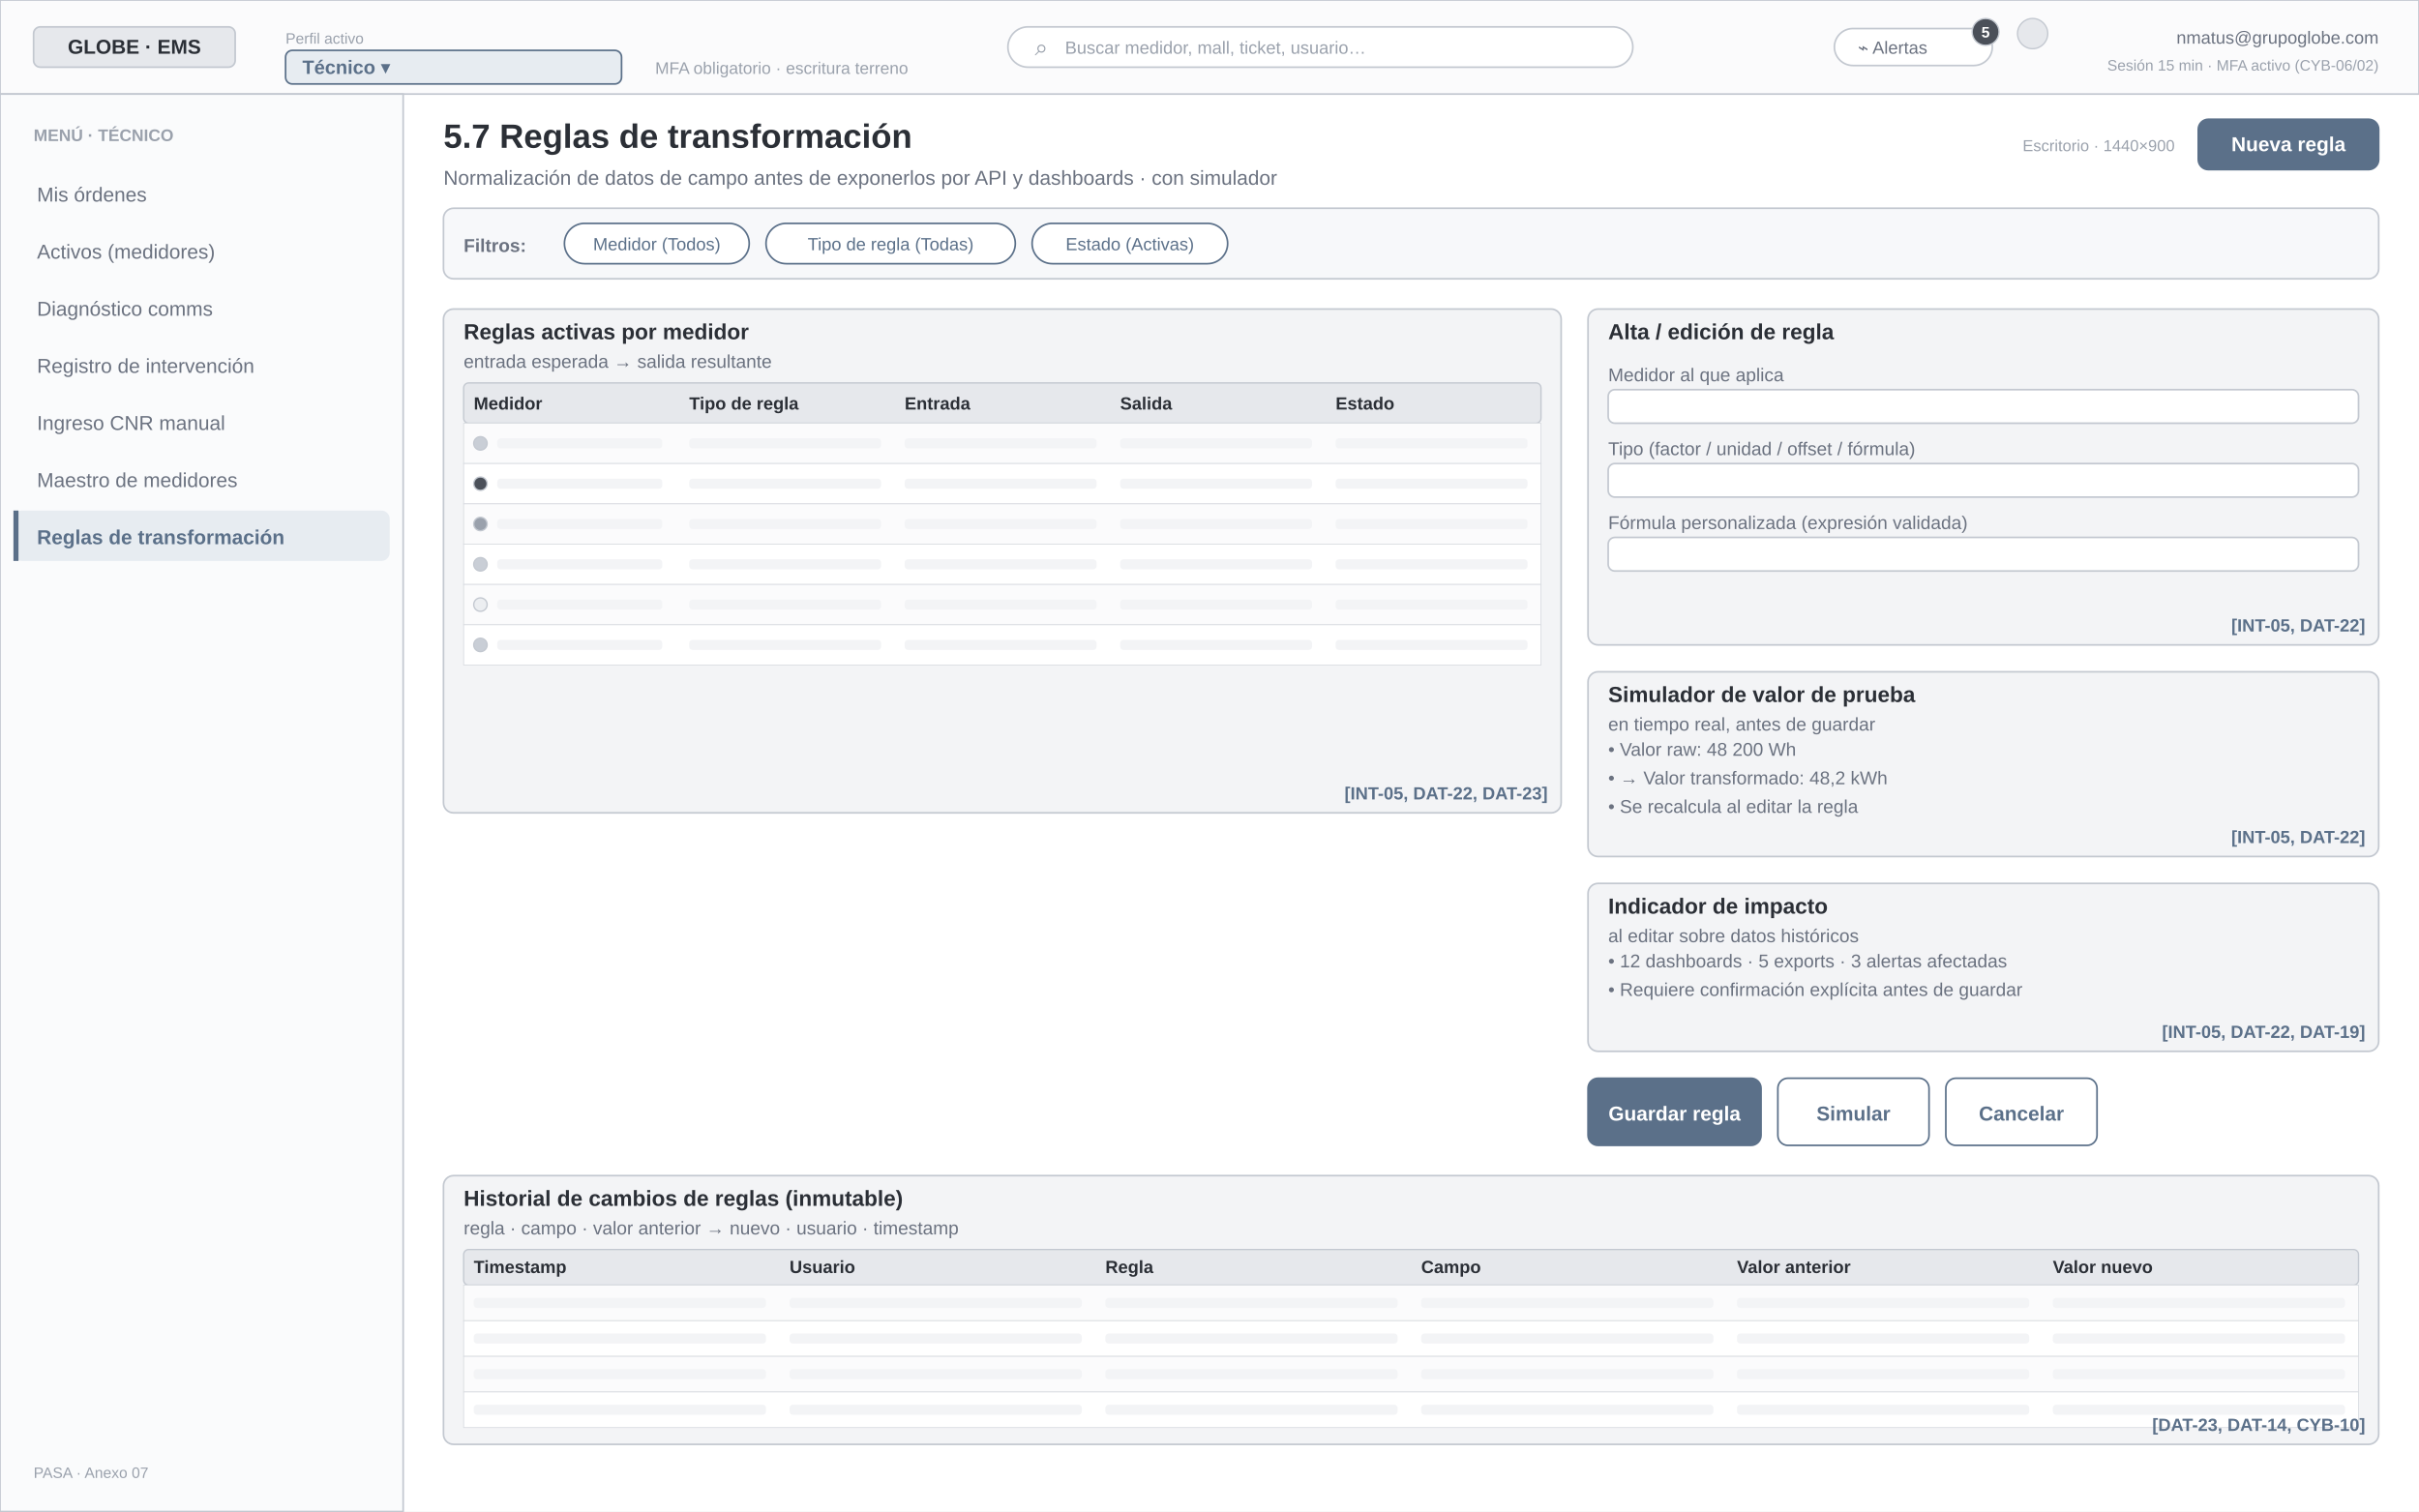
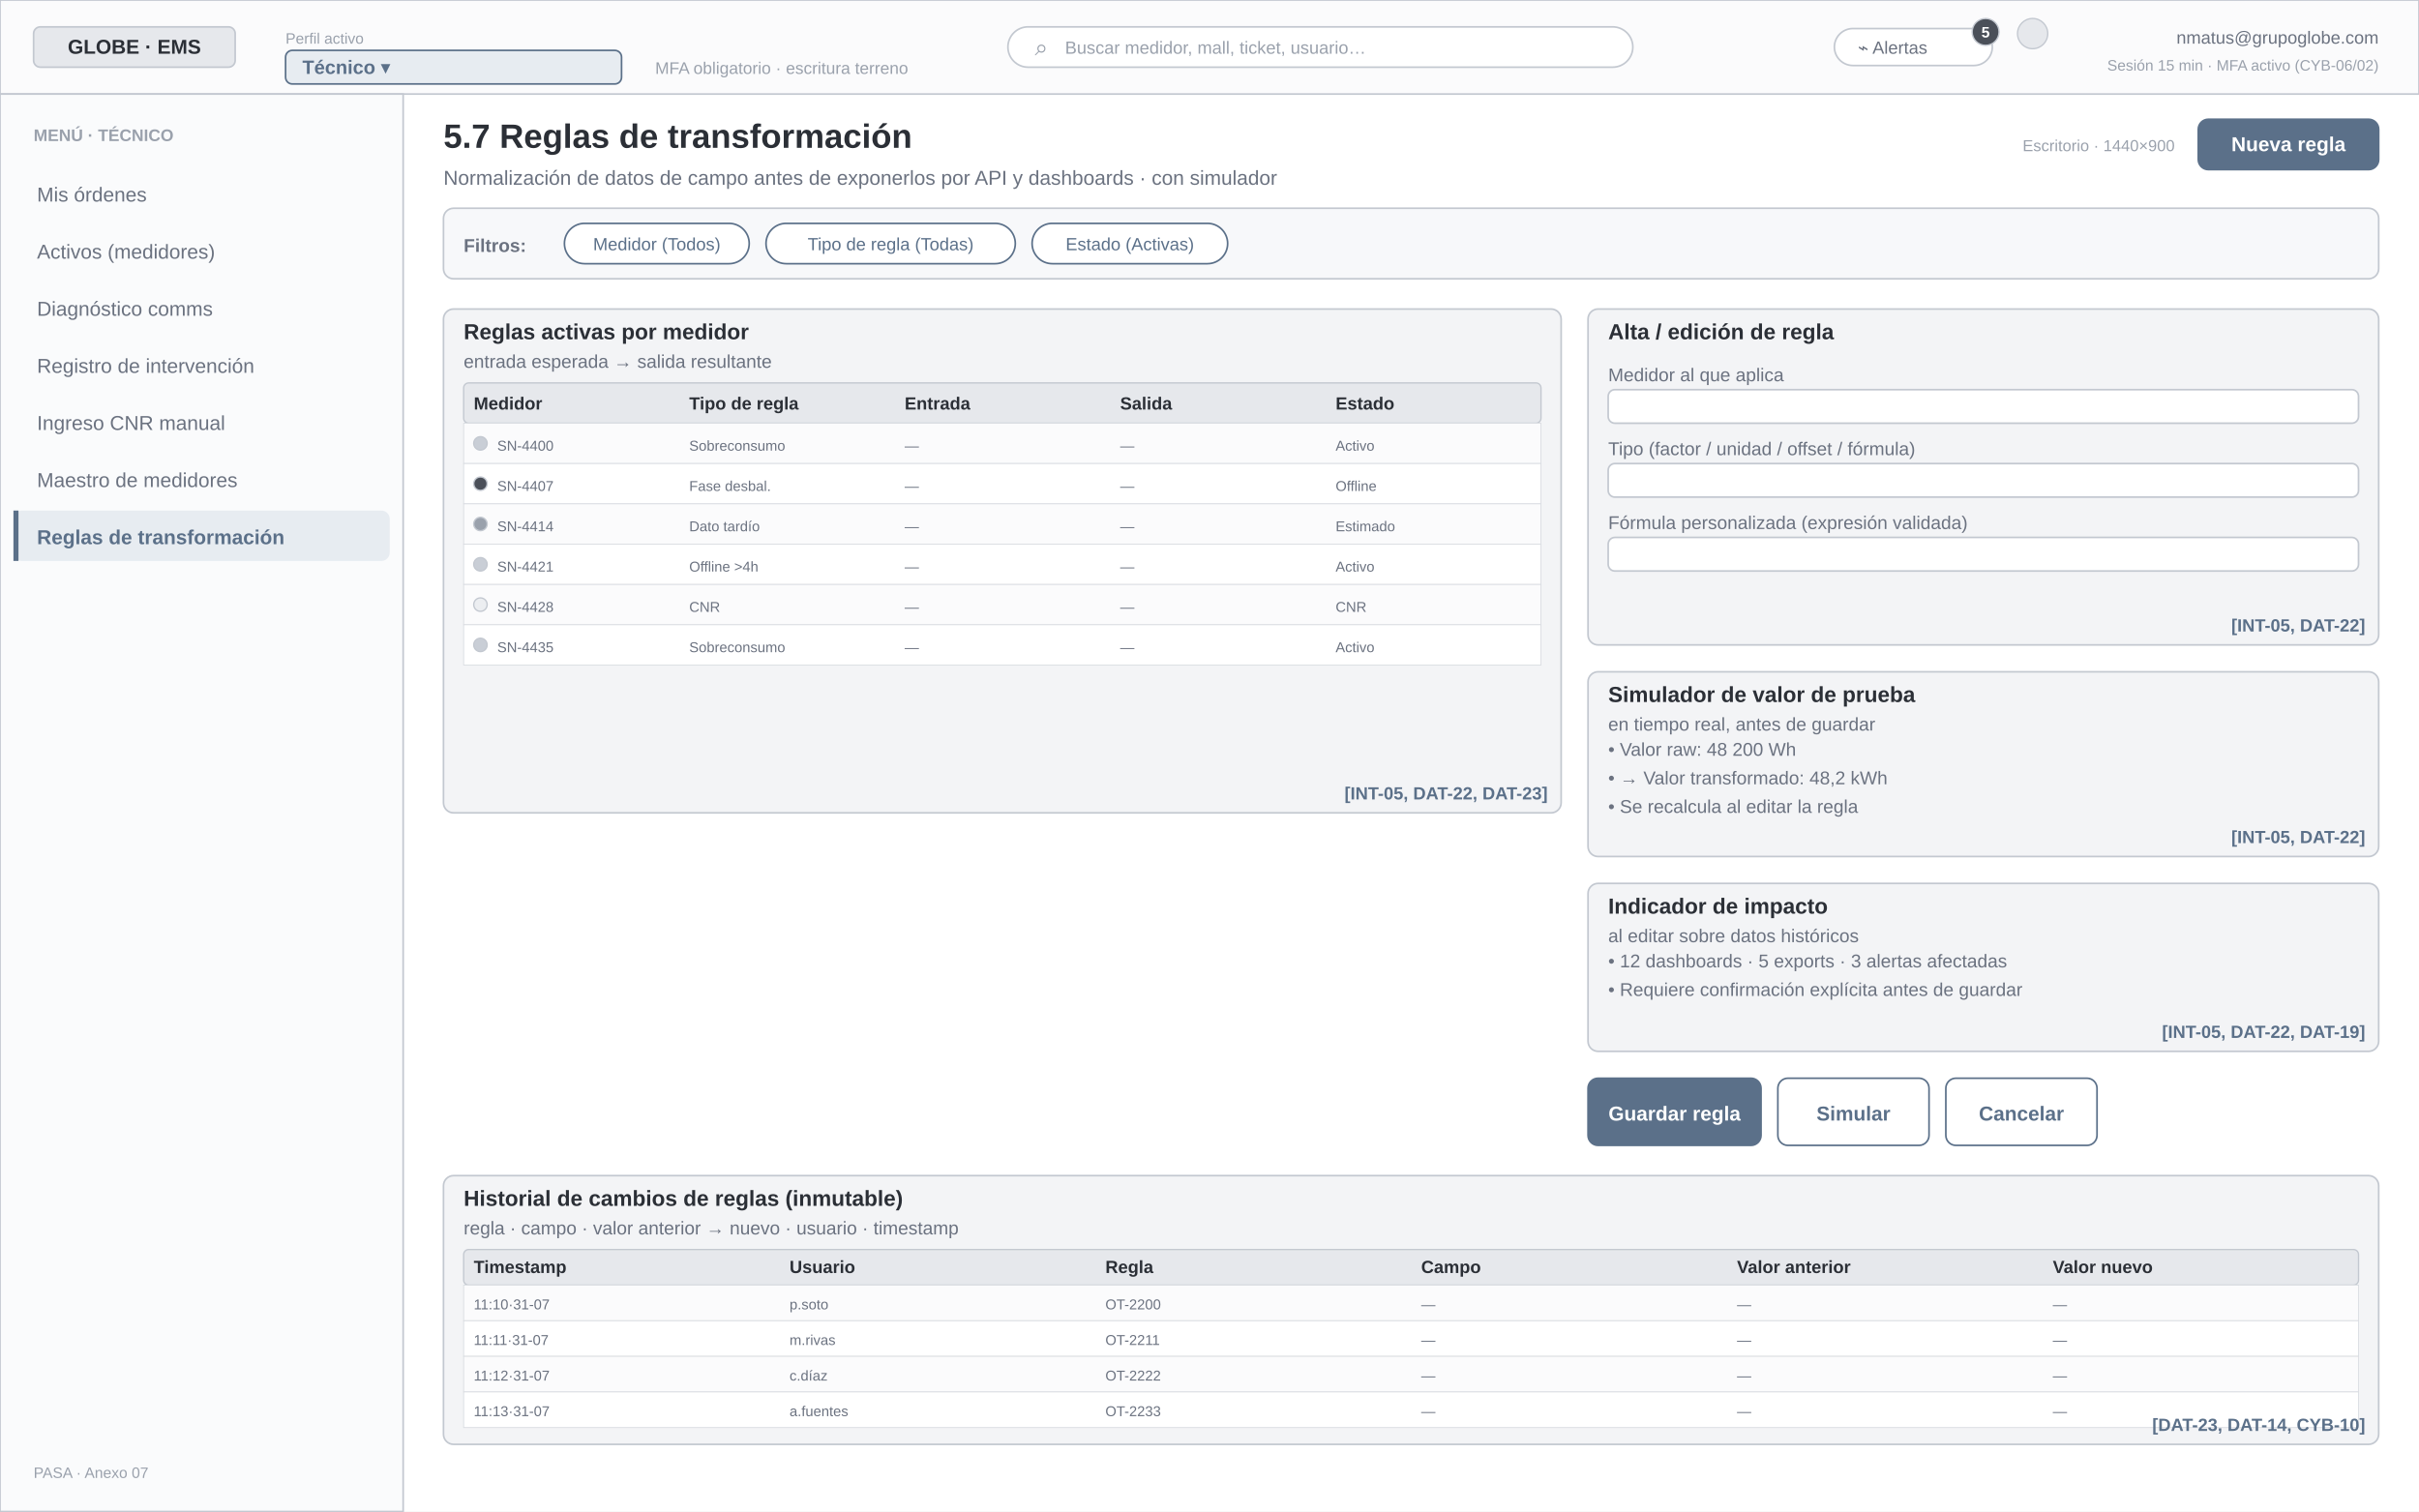
<svg xmlns="http://www.w3.org/2000/svg" viewBox="0 0 1440 900" width="1440" height="900" font-family="'Segoe UI', 'Helvetica Neue', Arial, sans-serif">
  <rect x="0" y="0" width="1440" height="900" rx="0" fill="#ffffff" stroke="none" stroke-width="1" />
  <rect x="0" y="0" width="1440" height="56" rx="0" fill="#fbfbfc" stroke="#c3c8d0" stroke-width="1" />
  <rect x="20" y="16" width="120" height="24" rx="4" fill="#e6e8ec" stroke="#c3c8d0" stroke-width="1" />
  <text x="80" y="32" font-family="'Segoe UI', 'Helvetica Neue', Arial, sans-serif" font-size="12" fill="#2b2f36" font-weight="700" text-anchor="middle">GLOBE · EMS</text>
  <text x="170" y="26" font-family="'Segoe UI', 'Helvetica Neue', Arial, sans-serif" font-size="9" fill="#9aa1ac" font-weight="normal" text-anchor="start">Perfil activo</text>
  <rect x="170" y="30" width="200" height="20" rx="4" fill="#e7ecf1" stroke="#5b7089" stroke-width="1" />
  <text x="180" y="44" font-family="'Segoe UI', 'Helvetica Neue', Arial, sans-serif" font-size="11.5" fill="#5b7089" font-weight="600" text-anchor="start">Técnico  ▾</text>
  <text x="390" y="44" font-family="'Segoe UI', 'Helvetica Neue', Arial, sans-serif" font-size="10" fill="#9aa1ac" font-weight="normal" text-anchor="start">MFA obligatorio · escritura terreno</text>
  <rect x="600" y="16" width="372" height="24" rx="12" fill="#ffffff" stroke="#c3c8d0" stroke-width="1" />
  <text x="616" y="33" font-family="'Segoe UI', 'Helvetica Neue', Arial, sans-serif" font-size="14" fill="#9aa1ac" font-weight="normal" text-anchor="start">⌕</text>
  <text x="634" y="32" font-family="'Segoe UI', 'Helvetica Neue', Arial, sans-serif" font-size="10.5" fill="#9aa1ac" font-weight="normal" text-anchor="start">Buscar medidor, mall, ticket, usuario…</text>
  <rect x="1092" y="17" width="94" height="22" rx="11" fill="#ffffff" stroke="#c3c8d0" stroke-width="1" />
  <text x="1106" y="32" font-family="'Segoe UI', 'Helvetica Neue', Arial, sans-serif" font-size="10.5" fill="#6b7280" font-weight="normal" text-anchor="start">⌁ Alertas</text>
  <circle cx="1182" cy="19" r="8" fill="#4b5059" stroke="#c3c8d0" stroke-width="0.8" />
  <text x="1182" y="22.3" font-family="'Segoe UI', 'Helvetica Neue', Arial, sans-serif" font-size="9" fill="#ffffff" font-weight="700" text-anchor="middle">5</text>
  <circle cx="1210" cy="20" r="9" fill="#e6e8ec" stroke="#c3c8d0" stroke-width="0.8" />
  <text x="1416" y="26" font-family="'Segoe UI', 'Helvetica Neue', Arial, sans-serif" font-size="10.5" fill="#6b7280" font-weight="normal" text-anchor="end">nmatus@grupoglobe.com</text>
  <text x="1416" y="42" font-family="'Segoe UI', 'Helvetica Neue', Arial, sans-serif" font-size="9" fill="#9aa1ac" font-weight="normal" text-anchor="end">Sesión 15 min · MFA activo (CYB-06/02)</text>
  <rect x="0" y="56" width="240" height="844" rx="0" fill="#fafbfc" stroke="#c3c8d0" stroke-width="1" />
  <text x="20" y="84" font-family="'Segoe UI', 'Helvetica Neue', Arial, sans-serif" font-size="10" fill="#9aa1ac" font-weight="700" text-anchor="start">MENÚ · TÉCNICO</text>
  <text x="22" y="120" font-family="'Segoe UI', 'Helvetica Neue', Arial, sans-serif" font-size="12" fill="#6b7280" font-weight="normal" text-anchor="start">Mis órdenes</text>
  <text x="22" y="154" font-family="'Segoe UI', 'Helvetica Neue', Arial, sans-serif" font-size="12" fill="#6b7280" font-weight="normal" text-anchor="start">Activos (medidores)</text>
  <text x="22" y="188" font-family="'Segoe UI', 'Helvetica Neue', Arial, sans-serif" font-size="12" fill="#6b7280" font-weight="normal" text-anchor="start">Diagnóstico comms</text>
  <text x="22" y="222" font-family="'Segoe UI', 'Helvetica Neue', Arial, sans-serif" font-size="12" fill="#6b7280" font-weight="normal" text-anchor="start">Registro de intervención</text>
  <text x="22" y="256" font-family="'Segoe UI', 'Helvetica Neue', Arial, sans-serif" font-size="12" fill="#6b7280" font-weight="normal" text-anchor="start">Ingreso CNR manual</text>
  <text x="22" y="290" font-family="'Segoe UI', 'Helvetica Neue', Arial, sans-serif" font-size="12" fill="#6b7280" font-weight="normal" text-anchor="start">Maestro de medidores</text>
  <rect x="8" y="304" width="224" height="30" rx="5" fill="#e7ecf1" stroke="none" stroke-width="1" />
  <rect x="8" y="304" width="3" height="30" rx="0" fill="#5b7089" stroke="none" stroke-width="1" />
  <text x="22" y="324" font-family="'Segoe UI', 'Helvetica Neue', Arial, sans-serif" font-size="12" fill="#5b7089" font-weight="700" text-anchor="start">Reglas de transformación</text>
  <text x="20" y="880" font-family="'Segoe UI', 'Helvetica Neue', Arial, sans-serif" font-size="9" fill="#9aa1ac" font-weight="normal" text-anchor="start">PASA · Anexo 07</text>
  <text x="264" y="88" font-family="'Segoe UI', 'Helvetica Neue', Arial, sans-serif" font-size="20" fill="#2b2f36" font-weight="700" text-anchor="start">5.7  Reglas de transformación</text>
  <rect x="1308.6" y="71" width="107.4" height="30" rx="6" fill="#5b7089" stroke="#5b7089" stroke-width="1" />
  <text x="1362.3" y="90" font-family="'Segoe UI', 'Helvetica Neue', Arial, sans-serif" font-size="12" fill="#ffffff" font-weight="700" text-anchor="middle">Nueva regla</text>
  <text x="1294.6" y="90" font-family="'Segoe UI', 'Helvetica Neue', Arial, sans-serif" font-size="9.5" fill="#9aa1ac" font-weight="normal" text-anchor="end">Escritorio · 1440×900</text>
  <text x="264" y="110" font-family="'Segoe UI', 'Helvetica Neue', Arial, sans-serif" font-size="12" fill="#6b7280" font-weight="normal" text-anchor="start">Normalización de datos de campo antes de exponerlos por API y dashboards · con simulador</text>
  <rect x="264" y="124" width="1152" height="42" rx="6" fill="#f7f8fa" stroke="#c3c8d0" stroke-width="1" />
  <text x="276" y="150" font-family="'Segoe UI', 'Helvetica Neue', Arial, sans-serif" font-size="11" fill="#6b7280" font-weight="700" text-anchor="start">Filtros:</text>
  <rect x="336" y="133" width="110.0" height="24" rx="12" fill="#ffffff" stroke="#5b7089" stroke-width="1" />
  <text x="391.0" y="149" font-family="'Segoe UI', 'Helvetica Neue', Arial, sans-serif" font-size="10.5" fill="#5b7089" font-weight="normal" text-anchor="middle">Medidor (Todos)</text>
  <rect x="456.0" y="133" width="148.4" height="24" rx="12" fill="#ffffff" stroke="#5b7089" stroke-width="1" />
  <text x="530.2" y="149" font-family="'Segoe UI', 'Helvetica Neue', Arial, sans-serif" font-size="10.5" fill="#5b7089" font-weight="normal" text-anchor="middle">Tipo de regla (Todas)</text>
  <rect x="614.4" y="133" width="116.4" height="24" rx="12" fill="#ffffff" stroke="#5b7089" stroke-width="1" />
  <text x="672.6" y="149" font-family="'Segoe UI', 'Helvetica Neue', Arial, sans-serif" font-size="10.5" fill="#5b7089" font-weight="normal" text-anchor="middle">Estado (Activas)</text>
  <rect x="264.0" y="184" width="665.333" height="300" rx="6" fill="#f3f4f6" stroke="#c3c8d0" stroke-width="1" />
  <text x="276.0" y="202" font-family="'Segoe UI', 'Helvetica Neue', Arial, sans-serif" font-size="13" fill="#2b2f36" font-weight="700" text-anchor="start">Reglas activas por medidor</text>
  <text x="276.0" y="219" font-family="'Segoe UI', 'Helvetica Neue', Arial, sans-serif" font-size="11" fill="#6b7280" font-weight="normal" text-anchor="start">entrada esperada → salida resultante</text>
  <rect x="276.0" y="228" width="641.333" height="24" rx="3" fill="#e6e8ec" stroke="#c3c8d0" stroke-width="0.8" />
  <text x="282.0" y="243.84" font-family="'Segoe UI', 'Helvetica Neue', Arial, sans-serif" font-size="10.5" fill="#2b2f36" font-weight="700" text-anchor="start">Medidor</text>
  <text x="410.267" y="243.84" font-family="'Segoe UI', 'Helvetica Neue', Arial, sans-serif" font-size="10.5" fill="#2b2f36" font-weight="700" text-anchor="start">Tipo de regla</text>
  <text x="538.533" y="243.84" font-family="'Segoe UI', 'Helvetica Neue', Arial, sans-serif" font-size="10.5" fill="#2b2f36" font-weight="700" text-anchor="start">Entrada</text>
  <text x="666.8" y="243.84" font-family="'Segoe UI', 'Helvetica Neue', Arial, sans-serif" font-size="10.5" fill="#2b2f36" font-weight="700" text-anchor="start">Salida</text>
  <text x="795.067" y="243.84" font-family="'Segoe UI', 'Helvetica Neue', Arial, sans-serif" font-size="10.5" fill="#2b2f36" font-weight="700" text-anchor="start">Estado</text>
  <rect x="276.0" y="252" width="641.333" height="24" rx="0" fill="#fbfbfc" stroke="#d9dce1" stroke-width="0.5" />
  <circle cx="286.0" cy="264.0" r="4" fill="#c9ced6" stroke="#c3c8d0" stroke-width="0.8" />
-   <rect x="296.0" y="261.0" width="98.267" height="6" rx="2" fill="#f3f4f6" stroke="none" stroke-width="1" />
-   <rect x="410.267" y="261.0" width="114.267" height="6" rx="2" fill="#f3f4f6" stroke="none" stroke-width="1" />
-   <rect x="538.533" y="261.0" width="114.267" height="6" rx="2" fill="#f3f4f6" stroke="none" stroke-width="1" />
-   <rect x="666.8" y="261.0" width="114.267" height="6" rx="2" fill="#f3f4f6" stroke="none" stroke-width="1" />
-   <rect x="795.067" y="261.0" width="114.267" height="6" rx="2" fill="#f3f4f6" stroke="none" stroke-width="1" />
+   <text x="296.0" y="268.32" font-family="'Segoe UI', 'Helvetica Neue', Arial, sans-serif" font-size="8.5" fill="#6b7280" font-weight="normal" text-anchor="start">SN-4400</text>
+   <text x="410.267" y="268.32" font-family="'Segoe UI', 'Helvetica Neue', Arial, sans-serif" font-size="8.5" fill="#6b7280" font-weight="normal" text-anchor="start">Sobreconsumo</text>
+   <text x="538.533" y="268.32" font-family="'Segoe UI', 'Helvetica Neue', Arial, sans-serif" font-size="8.5" fill="#6b7280" font-weight="normal" text-anchor="start">—</text>
+   <text x="666.8" y="268.32" font-family="'Segoe UI', 'Helvetica Neue', Arial, sans-serif" font-size="8.5" fill="#6b7280" font-weight="normal" text-anchor="start">—</text>
+   <text x="795.067" y="268.32" font-family="'Segoe UI', 'Helvetica Neue', Arial, sans-serif" font-size="8.5" fill="#6b7280" font-weight="normal" text-anchor="start">Activo</text>
  <rect x="276.0" y="276" width="641.333" height="24" rx="0" fill="#ffffff" stroke="#d9dce1" stroke-width="0.5" />
  <circle cx="286.0" cy="288.0" r="4" fill="#4b5059" stroke="#c3c8d0" stroke-width="0.8" />
-   <rect x="296.0" y="285.0" width="98.267" height="6" rx="2" fill="#f3f4f6" stroke="none" stroke-width="1" />
-   <rect x="410.267" y="285.0" width="114.267" height="6" rx="2" fill="#f3f4f6" stroke="none" stroke-width="1" />
-   <rect x="538.533" y="285.0" width="114.267" height="6" rx="2" fill="#f3f4f6" stroke="none" stroke-width="1" />
-   <rect x="666.8" y="285.0" width="114.267" height="6" rx="2" fill="#f3f4f6" stroke="none" stroke-width="1" />
-   <rect x="795.067" y="285.0" width="114.267" height="6" rx="2" fill="#f3f4f6" stroke="none" stroke-width="1" />
+   <text x="296.0" y="292.32" font-family="'Segoe UI', 'Helvetica Neue', Arial, sans-serif" font-size="8.5" fill="#6b7280" font-weight="normal" text-anchor="start">SN-4407</text>
+   <text x="410.267" y="292.32" font-family="'Segoe UI', 'Helvetica Neue', Arial, sans-serif" font-size="8.5" fill="#6b7280" font-weight="normal" text-anchor="start">Fase desbal.</text>
+   <text x="538.533" y="292.32" font-family="'Segoe UI', 'Helvetica Neue', Arial, sans-serif" font-size="8.5" fill="#6b7280" font-weight="normal" text-anchor="start">—</text>
+   <text x="666.8" y="292.32" font-family="'Segoe UI', 'Helvetica Neue', Arial, sans-serif" font-size="8.5" fill="#6b7280" font-weight="normal" text-anchor="start">—</text>
+   <text x="795.067" y="292.32" font-family="'Segoe UI', 'Helvetica Neue', Arial, sans-serif" font-size="8.5" fill="#6b7280" font-weight="normal" text-anchor="start">Offline</text>
  <rect x="276.0" y="300" width="641.333" height="24" rx="0" fill="#fbfbfc" stroke="#d9dce1" stroke-width="0.5" />
  <circle cx="286.0" cy="312.0" r="4" fill="#9aa1ac" stroke="#c3c8d0" stroke-width="0.8" />
-   <rect x="296.0" y="309.0" width="98.267" height="6" rx="2" fill="#f3f4f6" stroke="none" stroke-width="1" />
-   <rect x="410.267" y="309.0" width="114.267" height="6" rx="2" fill="#f3f4f6" stroke="none" stroke-width="1" />
-   <rect x="538.533" y="309.0" width="114.267" height="6" rx="2" fill="#f3f4f6" stroke="none" stroke-width="1" />
-   <rect x="666.8" y="309.0" width="114.267" height="6" rx="2" fill="#f3f4f6" stroke="none" stroke-width="1" />
-   <rect x="795.067" y="309.0" width="114.267" height="6" rx="2" fill="#f3f4f6" stroke="none" stroke-width="1" />
+   <text x="296.0" y="316.32" font-family="'Segoe UI', 'Helvetica Neue', Arial, sans-serif" font-size="8.5" fill="#6b7280" font-weight="normal" text-anchor="start">SN-4414</text>
+   <text x="410.267" y="316.32" font-family="'Segoe UI', 'Helvetica Neue', Arial, sans-serif" font-size="8.5" fill="#6b7280" font-weight="normal" text-anchor="start">Dato tardío</text>
+   <text x="538.533" y="316.32" font-family="'Segoe UI', 'Helvetica Neue', Arial, sans-serif" font-size="8.5" fill="#6b7280" font-weight="normal" text-anchor="start">—</text>
+   <text x="666.8" y="316.32" font-family="'Segoe UI', 'Helvetica Neue', Arial, sans-serif" font-size="8.5" fill="#6b7280" font-weight="normal" text-anchor="start">—</text>
+   <text x="795.067" y="316.32" font-family="'Segoe UI', 'Helvetica Neue', Arial, sans-serif" font-size="8.5" fill="#6b7280" font-weight="normal" text-anchor="start">Estimado</text>
  <rect x="276.0" y="324" width="641.333" height="24" rx="0" fill="#ffffff" stroke="#d9dce1" stroke-width="0.5" />
  <circle cx="286.0" cy="336.0" r="4" fill="#c9ced6" stroke="#c3c8d0" stroke-width="0.8" />
-   <rect x="296.0" y="333.0" width="98.267" height="6" rx="2" fill="#f3f4f6" stroke="none" stroke-width="1" />
-   <rect x="410.267" y="333.0" width="114.267" height="6" rx="2" fill="#f3f4f6" stroke="none" stroke-width="1" />
-   <rect x="538.533" y="333.0" width="114.267" height="6" rx="2" fill="#f3f4f6" stroke="none" stroke-width="1" />
-   <rect x="666.8" y="333.0" width="114.267" height="6" rx="2" fill="#f3f4f6" stroke="none" stroke-width="1" />
-   <rect x="795.067" y="333.0" width="114.267" height="6" rx="2" fill="#f3f4f6" stroke="none" stroke-width="1" />
+   <text x="296.0" y="340.32" font-family="'Segoe UI', 'Helvetica Neue', Arial, sans-serif" font-size="8.5" fill="#6b7280" font-weight="normal" text-anchor="start">SN-4421</text>
+   <text x="410.267" y="340.32" font-family="'Segoe UI', 'Helvetica Neue', Arial, sans-serif" font-size="8.5" fill="#6b7280" font-weight="normal" text-anchor="start">Offline &gt;4h</text>
+   <text x="538.533" y="340.32" font-family="'Segoe UI', 'Helvetica Neue', Arial, sans-serif" font-size="8.5" fill="#6b7280" font-weight="normal" text-anchor="start">—</text>
+   <text x="666.8" y="340.32" font-family="'Segoe UI', 'Helvetica Neue', Arial, sans-serif" font-size="8.5" fill="#6b7280" font-weight="normal" text-anchor="start">—</text>
+   <text x="795.067" y="340.32" font-family="'Segoe UI', 'Helvetica Neue', Arial, sans-serif" font-size="8.5" fill="#6b7280" font-weight="normal" text-anchor="start">Activo</text>
  <rect x="276.0" y="348" width="641.333" height="24" rx="0" fill="#fbfbfc" stroke="#d9dce1" stroke-width="0.5" />
  <circle cx="286.0" cy="360.0" r="4" fill="#eceef1" stroke="#c3c8d0" stroke-width="0.8" />
-   <rect x="296.0" y="357.0" width="98.267" height="6" rx="2" fill="#f3f4f6" stroke="none" stroke-width="1" />
-   <rect x="410.267" y="357.0" width="114.267" height="6" rx="2" fill="#f3f4f6" stroke="none" stroke-width="1" />
-   <rect x="538.533" y="357.0" width="114.267" height="6" rx="2" fill="#f3f4f6" stroke="none" stroke-width="1" />
-   <rect x="666.8" y="357.0" width="114.267" height="6" rx="2" fill="#f3f4f6" stroke="none" stroke-width="1" />
-   <rect x="795.067" y="357.0" width="114.267" height="6" rx="2" fill="#f3f4f6" stroke="none" stroke-width="1" />
+   <text x="296.0" y="364.32" font-family="'Segoe UI', 'Helvetica Neue', Arial, sans-serif" font-size="8.5" fill="#6b7280" font-weight="normal" text-anchor="start">SN-4428</text>
+   <text x="410.267" y="364.32" font-family="'Segoe UI', 'Helvetica Neue', Arial, sans-serif" font-size="8.5" fill="#6b7280" font-weight="normal" text-anchor="start">CNR</text>
+   <text x="538.533" y="364.32" font-family="'Segoe UI', 'Helvetica Neue', Arial, sans-serif" font-size="8.5" fill="#6b7280" font-weight="normal" text-anchor="start">—</text>
+   <text x="666.8" y="364.32" font-family="'Segoe UI', 'Helvetica Neue', Arial, sans-serif" font-size="8.5" fill="#6b7280" font-weight="normal" text-anchor="start">—</text>
+   <text x="795.067" y="364.32" font-family="'Segoe UI', 'Helvetica Neue', Arial, sans-serif" font-size="8.5" fill="#6b7280" font-weight="normal" text-anchor="start">CNR</text>
  <rect x="276.0" y="372" width="641.333" height="24" rx="0" fill="#ffffff" stroke="#d9dce1" stroke-width="0.5" />
  <circle cx="286.0" cy="384.0" r="4" fill="#c9ced6" stroke="#c3c8d0" stroke-width="0.8" />
-   <rect x="296.0" y="381.0" width="98.267" height="6" rx="2" fill="#f3f4f6" stroke="none" stroke-width="1" />
-   <rect x="410.267" y="381.0" width="114.267" height="6" rx="2" fill="#f3f4f6" stroke="none" stroke-width="1" />
-   <rect x="538.533" y="381.0" width="114.267" height="6" rx="2" fill="#f3f4f6" stroke="none" stroke-width="1" />
-   <rect x="666.8" y="381.0" width="114.267" height="6" rx="2" fill="#f3f4f6" stroke="none" stroke-width="1" />
-   <rect x="795.067" y="381.0" width="114.267" height="6" rx="2" fill="#f3f4f6" stroke="none" stroke-width="1" />
+   <text x="296.0" y="388.32" font-family="'Segoe UI', 'Helvetica Neue', Arial, sans-serif" font-size="8.5" fill="#6b7280" font-weight="normal" text-anchor="start">SN-4435</text>
+   <text x="410.267" y="388.32" font-family="'Segoe UI', 'Helvetica Neue', Arial, sans-serif" font-size="8.5" fill="#6b7280" font-weight="normal" text-anchor="start">Sobreconsumo</text>
+   <text x="538.533" y="388.32" font-family="'Segoe UI', 'Helvetica Neue', Arial, sans-serif" font-size="8.5" fill="#6b7280" font-weight="normal" text-anchor="start">—</text>
+   <text x="666.8" y="388.32" font-family="'Segoe UI', 'Helvetica Neue', Arial, sans-serif" font-size="8.5" fill="#6b7280" font-weight="normal" text-anchor="start">—</text>
+   <text x="795.067" y="388.32" font-family="'Segoe UI', 'Helvetica Neue', Arial, sans-serif" font-size="8.5" fill="#6b7280" font-weight="normal" text-anchor="start">Activo</text>
  <text x="921.333" y="476" font-family="'Segoe UI', 'Helvetica Neue', Arial, sans-serif" font-size="10.5" fill="#5b7089" font-weight="600" text-anchor="end">[INT-05, DAT-22, DAT-23]</text>
  <rect x="945.333" y="184" width="470.667" height="200" rx="6" fill="#f3f4f6" stroke="#c3c8d0" stroke-width="1" />
  <text x="957.333" y="202" font-family="'Segoe UI', 'Helvetica Neue', Arial, sans-serif" font-size="13" fill="#2b2f36" font-weight="700" text-anchor="start">Alta / edición de regla</text>
  <text x="957.333" y="227" font-family="'Segoe UI', 'Helvetica Neue', Arial, sans-serif" font-size="11" fill="#6b7280" font-weight="normal" text-anchor="start">Medidor al que aplica</text>
  <rect x="957.333" y="232" width="446.667" height="20" rx="4" fill="#ffffff" stroke="#c3c8d0" stroke-width="1" />
  <text x="957.333" y="271" font-family="'Segoe UI', 'Helvetica Neue', Arial, sans-serif" font-size="11" fill="#6b7280" font-weight="normal" text-anchor="start">Tipo (factor / unidad / offset / fórmula)</text>
  <rect x="957.333" y="276" width="446.667" height="20" rx="4" fill="#ffffff" stroke="#c3c8d0" stroke-width="1" />
  <text x="957.333" y="315" font-family="'Segoe UI', 'Helvetica Neue', Arial, sans-serif" font-size="11" fill="#6b7280" font-weight="normal" text-anchor="start">Fórmula personalizada (expresión validada)</text>
  <rect x="957.333" y="320" width="446.667" height="20" rx="4" fill="#ffffff" stroke="#c3c8d0" stroke-width="1" />
  <text x="1408.0" y="376" font-family="'Segoe UI', 'Helvetica Neue', Arial, sans-serif" font-size="10.5" fill="#5b7089" font-weight="600" text-anchor="end">[INT-05, DAT-22]</text>
  <rect x="945.333" y="400" width="470.667" height="110" rx="6" fill="#f3f4f6" stroke="#c3c8d0" stroke-width="1" />
  <text x="957.333" y="418" font-family="'Segoe UI', 'Helvetica Neue', Arial, sans-serif" font-size="13" fill="#2b2f36" font-weight="700" text-anchor="start">Simulador de valor de prueba</text>
  <text x="957.333" y="435" font-family="'Segoe UI', 'Helvetica Neue', Arial, sans-serif" font-size="11" fill="#6b7280" font-weight="normal" text-anchor="start">en tiempo real, antes de guardar</text>
  <text x="957.333" y="450" font-family="'Segoe UI', 'Helvetica Neue', Arial, sans-serif" font-size="11" fill="#6b7280" font-weight="normal" text-anchor="start">• Valor raw: 48 200 Wh</text>
  <text x="957.333" y="467" font-family="'Segoe UI', 'Helvetica Neue', Arial, sans-serif" font-size="11" fill="#6b7280" font-weight="normal" text-anchor="start">• → Valor transformado: 48,2 kWh</text>
  <text x="957.333" y="484" font-family="'Segoe UI', 'Helvetica Neue', Arial, sans-serif" font-size="11" fill="#6b7280" font-weight="normal" text-anchor="start">• Se recalcula al editar la regla</text>
  <text x="1408.0" y="502" font-family="'Segoe UI', 'Helvetica Neue', Arial, sans-serif" font-size="10.5" fill="#5b7089" font-weight="600" text-anchor="end">[INT-05, DAT-22]</text>
  <rect x="945.333" y="526" width="470.667" height="100" rx="6" fill="#f3f4f6" stroke="#c3c8d0" stroke-width="1" />
  <text x="957.333" y="544" font-family="'Segoe UI', 'Helvetica Neue', Arial, sans-serif" font-size="13" fill="#2b2f36" font-weight="700" text-anchor="start">Indicador de impacto</text>
  <text x="957.333" y="561" font-family="'Segoe UI', 'Helvetica Neue', Arial, sans-serif" font-size="11" fill="#6b7280" font-weight="normal" text-anchor="start">al editar sobre datos históricos</text>
  <text x="957.333" y="576" font-family="'Segoe UI', 'Helvetica Neue', Arial, sans-serif" font-size="11" fill="#6b7280" font-weight="normal" text-anchor="start">• 12 dashboards · 5 exports · 3 alertas afectadas</text>
  <text x="957.333" y="593" font-family="'Segoe UI', 'Helvetica Neue', Arial, sans-serif" font-size="11" fill="#6b7280" font-weight="normal" text-anchor="start">• Requiere confirmación explícita antes de guardar</text>
  <text x="1408.0" y="618" font-family="'Segoe UI', 'Helvetica Neue', Arial, sans-serif" font-size="10.5" fill="#5b7089" font-weight="600" text-anchor="end">[INT-05, DAT-22, DAT-19]</text>
  <rect x="945.333" y="642" width="103" height="40" rx="6" fill="#5b7089" stroke="#5b7089" stroke-width="1" />
  <text x="996.833" y="667.2" font-family="'Segoe UI', 'Helvetica Neue', Arial, sans-serif" font-size="12" fill="#ffffff" font-weight="600" text-anchor="middle">Guardar regla</text>
  <rect x="1058.333" y="642" width="90" height="40" rx="6" fill="#ffffff" stroke="#5b7089" stroke-width="1" />
  <text x="1103.333" y="667.2" font-family="'Segoe UI', 'Helvetica Neue', Arial, sans-serif" font-size="12" fill="#5b7089" font-weight="600" text-anchor="middle">Simular</text>
  <rect x="1158.333" y="642" width="90" height="40" rx="6" fill="#ffffff" stroke="#5b7089" stroke-width="1" />
  <text x="1203.333" y="667.2" font-family="'Segoe UI', 'Helvetica Neue', Arial, sans-serif" font-size="12" fill="#5b7089" font-weight="600" text-anchor="middle">Cancelar</text>
  <rect x="264.0" y="700" width="1152.0" height="160" rx="6" fill="#f3f4f6" stroke="#c3c8d0" stroke-width="1" />
  <text x="276.0" y="718" font-family="'Segoe UI', 'Helvetica Neue', Arial, sans-serif" font-size="13" fill="#2b2f36" font-weight="700" text-anchor="start">Historial de cambios de reglas (inmutable)</text>
  <text x="276.0" y="735" font-family="'Segoe UI', 'Helvetica Neue', Arial, sans-serif" font-size="11" fill="#6b7280" font-weight="normal" text-anchor="start">regla · campo · valor anterior → nuevo · usuario · timestamp</text>
  <rect x="276.0" y="744" width="1128.0" height="21.2" rx="3" fill="#e6e8ec" stroke="#c3c8d0" stroke-width="0.8" />
  <text x="282.0" y="757.992" font-family="'Segoe UI', 'Helvetica Neue', Arial, sans-serif" font-size="10.5" fill="#2b2f36" font-weight="700" text-anchor="start">Timestamp</text>
  <text x="470.0" y="757.992" font-family="'Segoe UI', 'Helvetica Neue', Arial, sans-serif" font-size="10.5" fill="#2b2f36" font-weight="700" text-anchor="start">Usuario</text>
  <text x="658.0" y="757.992" font-family="'Segoe UI', 'Helvetica Neue', Arial, sans-serif" font-size="10.5" fill="#2b2f36" font-weight="700" text-anchor="start">Regla</text>
  <text x="846.0" y="757.992" font-family="'Segoe UI', 'Helvetica Neue', Arial, sans-serif" font-size="10.5" fill="#2b2f36" font-weight="700" text-anchor="start">Campo</text>
  <text x="1034.0" y="757.992" font-family="'Segoe UI', 'Helvetica Neue', Arial, sans-serif" font-size="10.5" fill="#2b2f36" font-weight="700" text-anchor="start">Valor anterior</text>
  <text x="1222.0" y="757.992" font-family="'Segoe UI', 'Helvetica Neue', Arial, sans-serif" font-size="10.5" fill="#2b2f36" font-weight="700" text-anchor="start">Valor nuevo</text>
  <rect x="276.0" y="765.2" width="1128.0" height="21.2" rx="0" fill="#fbfbfc" stroke="#d9dce1" stroke-width="0.5" />
-   <rect x="282.0" y="772.8" width="174.0" height="6" rx="2" fill="#f3f4f6" stroke="none" stroke-width="1" />
-   <rect x="470.0" y="772.8" width="174.0" height="6" rx="2" fill="#f3f4f6" stroke="none" stroke-width="1" />
-   <rect x="658.0" y="772.8" width="174.0" height="6" rx="2" fill="#f3f4f6" stroke="none" stroke-width="1" />
-   <rect x="846.0" y="772.8" width="174.0" height="6" rx="2" fill="#f3f4f6" stroke="none" stroke-width="1" />
-   <rect x="1034.0" y="772.8" width="174.0" height="6" rx="2" fill="#f3f4f6" stroke="none" stroke-width="1" />
-   <rect x="1222.0" y="772.8" width="174.0" height="6" rx="2" fill="#f3f4f6" stroke="none" stroke-width="1" />
+   <text x="282.0" y="779.616" font-family="'Segoe UI', 'Helvetica Neue', Arial, sans-serif" font-size="8.5" fill="#6b7280" font-weight="normal" text-anchor="start">11:10·31-07</text>
+   <text x="470.0" y="779.616" font-family="'Segoe UI', 'Helvetica Neue', Arial, sans-serif" font-size="8.5" fill="#6b7280" font-weight="normal" text-anchor="start">p.soto</text>
+   <text x="658.0" y="779.616" font-family="'Segoe UI', 'Helvetica Neue', Arial, sans-serif" font-size="8.5" fill="#6b7280" font-weight="normal" text-anchor="start">OT-2200</text>
+   <text x="846.0" y="779.616" font-family="'Segoe UI', 'Helvetica Neue', Arial, sans-serif" font-size="8.5" fill="#6b7280" font-weight="normal" text-anchor="start">—</text>
+   <text x="1034.0" y="779.616" font-family="'Segoe UI', 'Helvetica Neue', Arial, sans-serif" font-size="8.5" fill="#6b7280" font-weight="normal" text-anchor="start">—</text>
+   <text x="1222.0" y="779.616" font-family="'Segoe UI', 'Helvetica Neue', Arial, sans-serif" font-size="8.5" fill="#6b7280" font-weight="normal" text-anchor="start">—</text>
  <rect x="276.0" y="786.4" width="1128.0" height="21.2" rx="0" fill="#ffffff" stroke="#d9dce1" stroke-width="0.5" />
-   <rect x="282.0" y="794.0" width="174.0" height="6" rx="2" fill="#f3f4f6" stroke="none" stroke-width="1" />
-   <rect x="470.0" y="794.0" width="174.0" height="6" rx="2" fill="#f3f4f6" stroke="none" stroke-width="1" />
-   <rect x="658.0" y="794.0" width="174.0" height="6" rx="2" fill="#f3f4f6" stroke="none" stroke-width="1" />
-   <rect x="846.0" y="794.0" width="174.0" height="6" rx="2" fill="#f3f4f6" stroke="none" stroke-width="1" />
-   <rect x="1034.0" y="794.0" width="174.0" height="6" rx="2" fill="#f3f4f6" stroke="none" stroke-width="1" />
-   <rect x="1222.0" y="794.0" width="174.0" height="6" rx="2" fill="#f3f4f6" stroke="none" stroke-width="1" />
+   <text x="282.0" y="800.816" font-family="'Segoe UI', 'Helvetica Neue', Arial, sans-serif" font-size="8.5" fill="#6b7280" font-weight="normal" text-anchor="start">11:11·31-07</text>
+   <text x="470.0" y="800.816" font-family="'Segoe UI', 'Helvetica Neue', Arial, sans-serif" font-size="8.5" fill="#6b7280" font-weight="normal" text-anchor="start">m.rivas</text>
+   <text x="658.0" y="800.816" font-family="'Segoe UI', 'Helvetica Neue', Arial, sans-serif" font-size="8.5" fill="#6b7280" font-weight="normal" text-anchor="start">OT-2211</text>
+   <text x="846.0" y="800.816" font-family="'Segoe UI', 'Helvetica Neue', Arial, sans-serif" font-size="8.5" fill="#6b7280" font-weight="normal" text-anchor="start">—</text>
+   <text x="1034.0" y="800.816" font-family="'Segoe UI', 'Helvetica Neue', Arial, sans-serif" font-size="8.5" fill="#6b7280" font-weight="normal" text-anchor="start">—</text>
+   <text x="1222.0" y="800.816" font-family="'Segoe UI', 'Helvetica Neue', Arial, sans-serif" font-size="8.5" fill="#6b7280" font-weight="normal" text-anchor="start">—</text>
  <rect x="276.0" y="807.6" width="1128.0" height="21.2" rx="0" fill="#fbfbfc" stroke="#d9dce1" stroke-width="0.5" />
-   <rect x="282.0" y="815.2" width="174.0" height="6" rx="2" fill="#f3f4f6" stroke="none" stroke-width="1" />
-   <rect x="470.0" y="815.2" width="174.0" height="6" rx="2" fill="#f3f4f6" stroke="none" stroke-width="1" />
-   <rect x="658.0" y="815.2" width="174.0" height="6" rx="2" fill="#f3f4f6" stroke="none" stroke-width="1" />
-   <rect x="846.0" y="815.2" width="174.0" height="6" rx="2" fill="#f3f4f6" stroke="none" stroke-width="1" />
-   <rect x="1034.0" y="815.2" width="174.0" height="6" rx="2" fill="#f3f4f6" stroke="none" stroke-width="1" />
-   <rect x="1222.0" y="815.2" width="174.0" height="6" rx="2" fill="#f3f4f6" stroke="none" stroke-width="1" />
+   <text x="282.0" y="822.016" font-family="'Segoe UI', 'Helvetica Neue', Arial, sans-serif" font-size="8.5" fill="#6b7280" font-weight="normal" text-anchor="start">11:12·31-07</text>
+   <text x="470.0" y="822.016" font-family="'Segoe UI', 'Helvetica Neue', Arial, sans-serif" font-size="8.5" fill="#6b7280" font-weight="normal" text-anchor="start">c.díaz</text>
+   <text x="658.0" y="822.016" font-family="'Segoe UI', 'Helvetica Neue', Arial, sans-serif" font-size="8.5" fill="#6b7280" font-weight="normal" text-anchor="start">OT-2222</text>
+   <text x="846.0" y="822.016" font-family="'Segoe UI', 'Helvetica Neue', Arial, sans-serif" font-size="8.5" fill="#6b7280" font-weight="normal" text-anchor="start">—</text>
+   <text x="1034.0" y="822.016" font-family="'Segoe UI', 'Helvetica Neue', Arial, sans-serif" font-size="8.5" fill="#6b7280" font-weight="normal" text-anchor="start">—</text>
+   <text x="1222.0" y="822.016" font-family="'Segoe UI', 'Helvetica Neue', Arial, sans-serif" font-size="8.5" fill="#6b7280" font-weight="normal" text-anchor="start">—</text>
  <rect x="276.0" y="828.8" width="1128.0" height="21.2" rx="0" fill="#ffffff" stroke="#d9dce1" stroke-width="0.5" />
-   <rect x="282.0" y="836.4" width="174.0" height="6" rx="2" fill="#f3f4f6" stroke="none" stroke-width="1" />
-   <rect x="470.0" y="836.4" width="174.0" height="6" rx="2" fill="#f3f4f6" stroke="none" stroke-width="1" />
-   <rect x="658.0" y="836.4" width="174.0" height="6" rx="2" fill="#f3f4f6" stroke="none" stroke-width="1" />
-   <rect x="846.0" y="836.4" width="174.0" height="6" rx="2" fill="#f3f4f6" stroke="none" stroke-width="1" />
-   <rect x="1034.0" y="836.4" width="174.0" height="6" rx="2" fill="#f3f4f6" stroke="none" stroke-width="1" />
-   <rect x="1222.0" y="836.4" width="174.0" height="6" rx="2" fill="#f3f4f6" stroke="none" stroke-width="1" />
+   <text x="282.0" y="843.216" font-family="'Segoe UI', 'Helvetica Neue', Arial, sans-serif" font-size="8.5" fill="#6b7280" font-weight="normal" text-anchor="start">11:13·31-07</text>
+   <text x="470.0" y="843.216" font-family="'Segoe UI', 'Helvetica Neue', Arial, sans-serif" font-size="8.5" fill="#6b7280" font-weight="normal" text-anchor="start">a.fuentes</text>
+   <text x="658.0" y="843.216" font-family="'Segoe UI', 'Helvetica Neue', Arial, sans-serif" font-size="8.5" fill="#6b7280" font-weight="normal" text-anchor="start">OT-2233</text>
+   <text x="846.0" y="843.216" font-family="'Segoe UI', 'Helvetica Neue', Arial, sans-serif" font-size="8.5" fill="#6b7280" font-weight="normal" text-anchor="start">—</text>
+   <text x="1034.0" y="843.216" font-family="'Segoe UI', 'Helvetica Neue', Arial, sans-serif" font-size="8.5" fill="#6b7280" font-weight="normal" text-anchor="start">—</text>
+   <text x="1222.0" y="843.216" font-family="'Segoe UI', 'Helvetica Neue', Arial, sans-serif" font-size="8.5" fill="#6b7280" font-weight="normal" text-anchor="start">—</text>
  <text x="1408.0" y="852" font-family="'Segoe UI', 'Helvetica Neue', Arial, sans-serif" font-size="10.5" fill="#5b7089" font-weight="600" text-anchor="end">[DAT-23, DAT-14, CYB-10]</text>
</svg>
